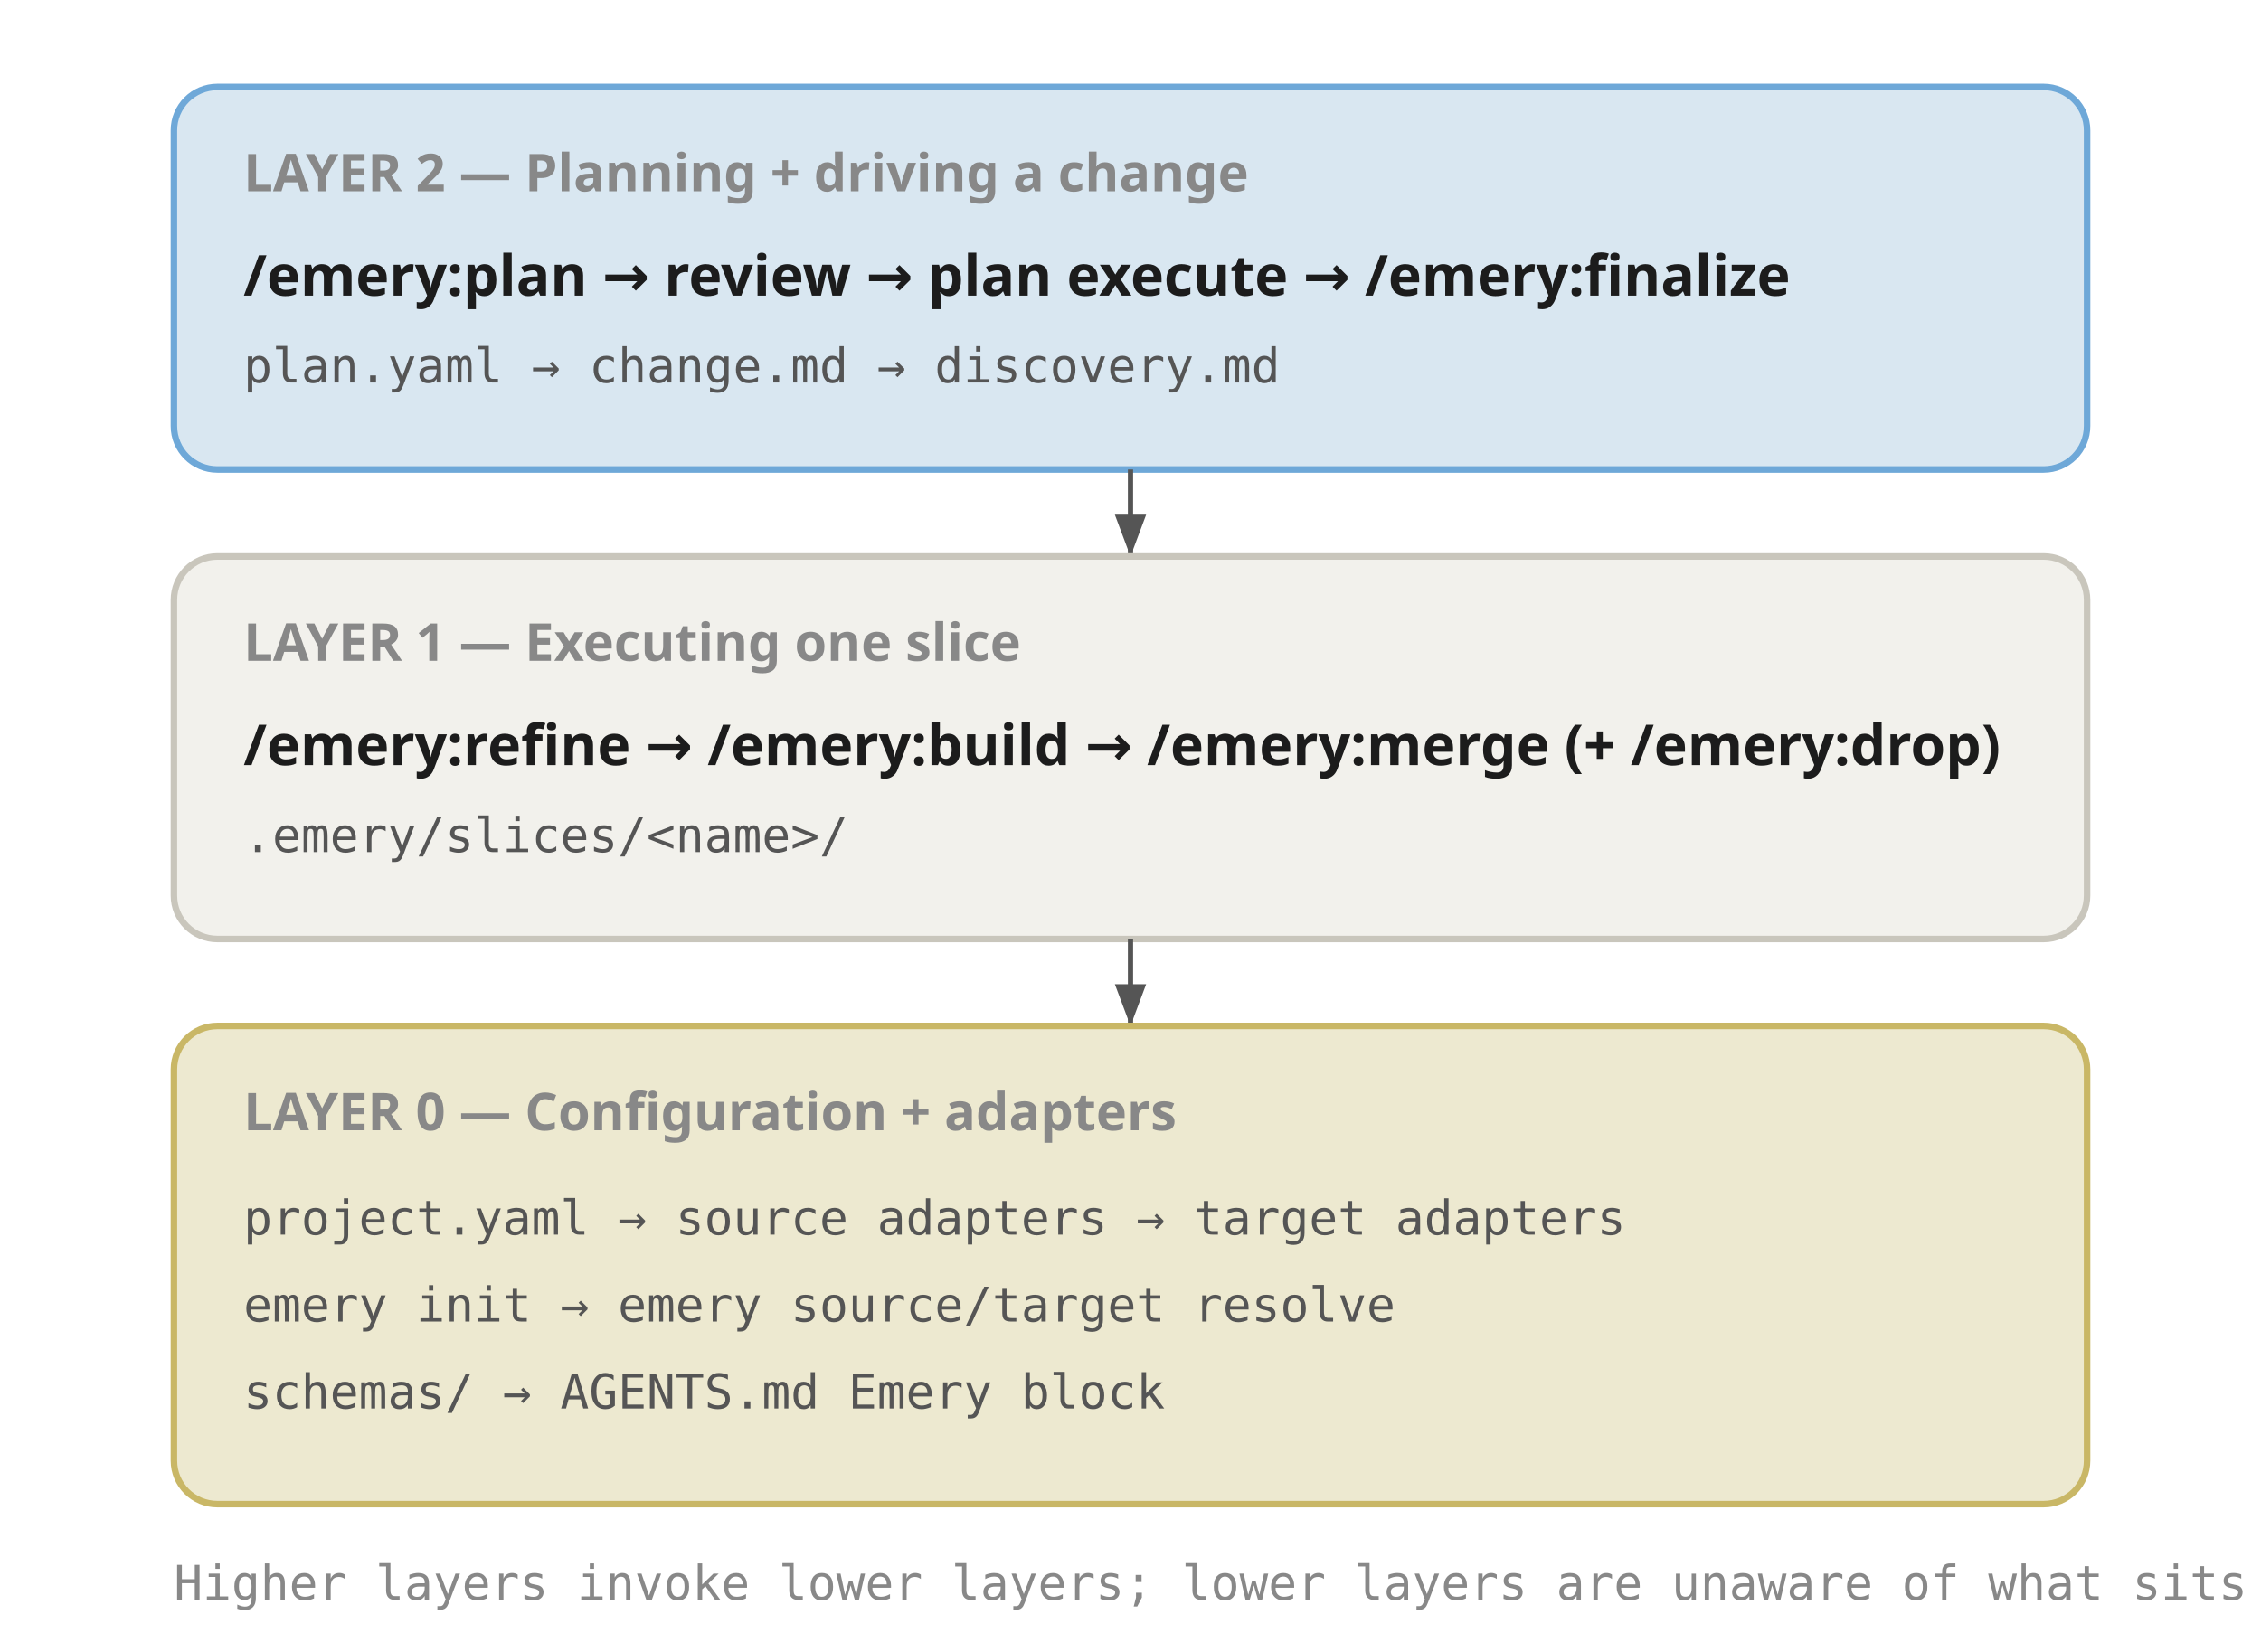
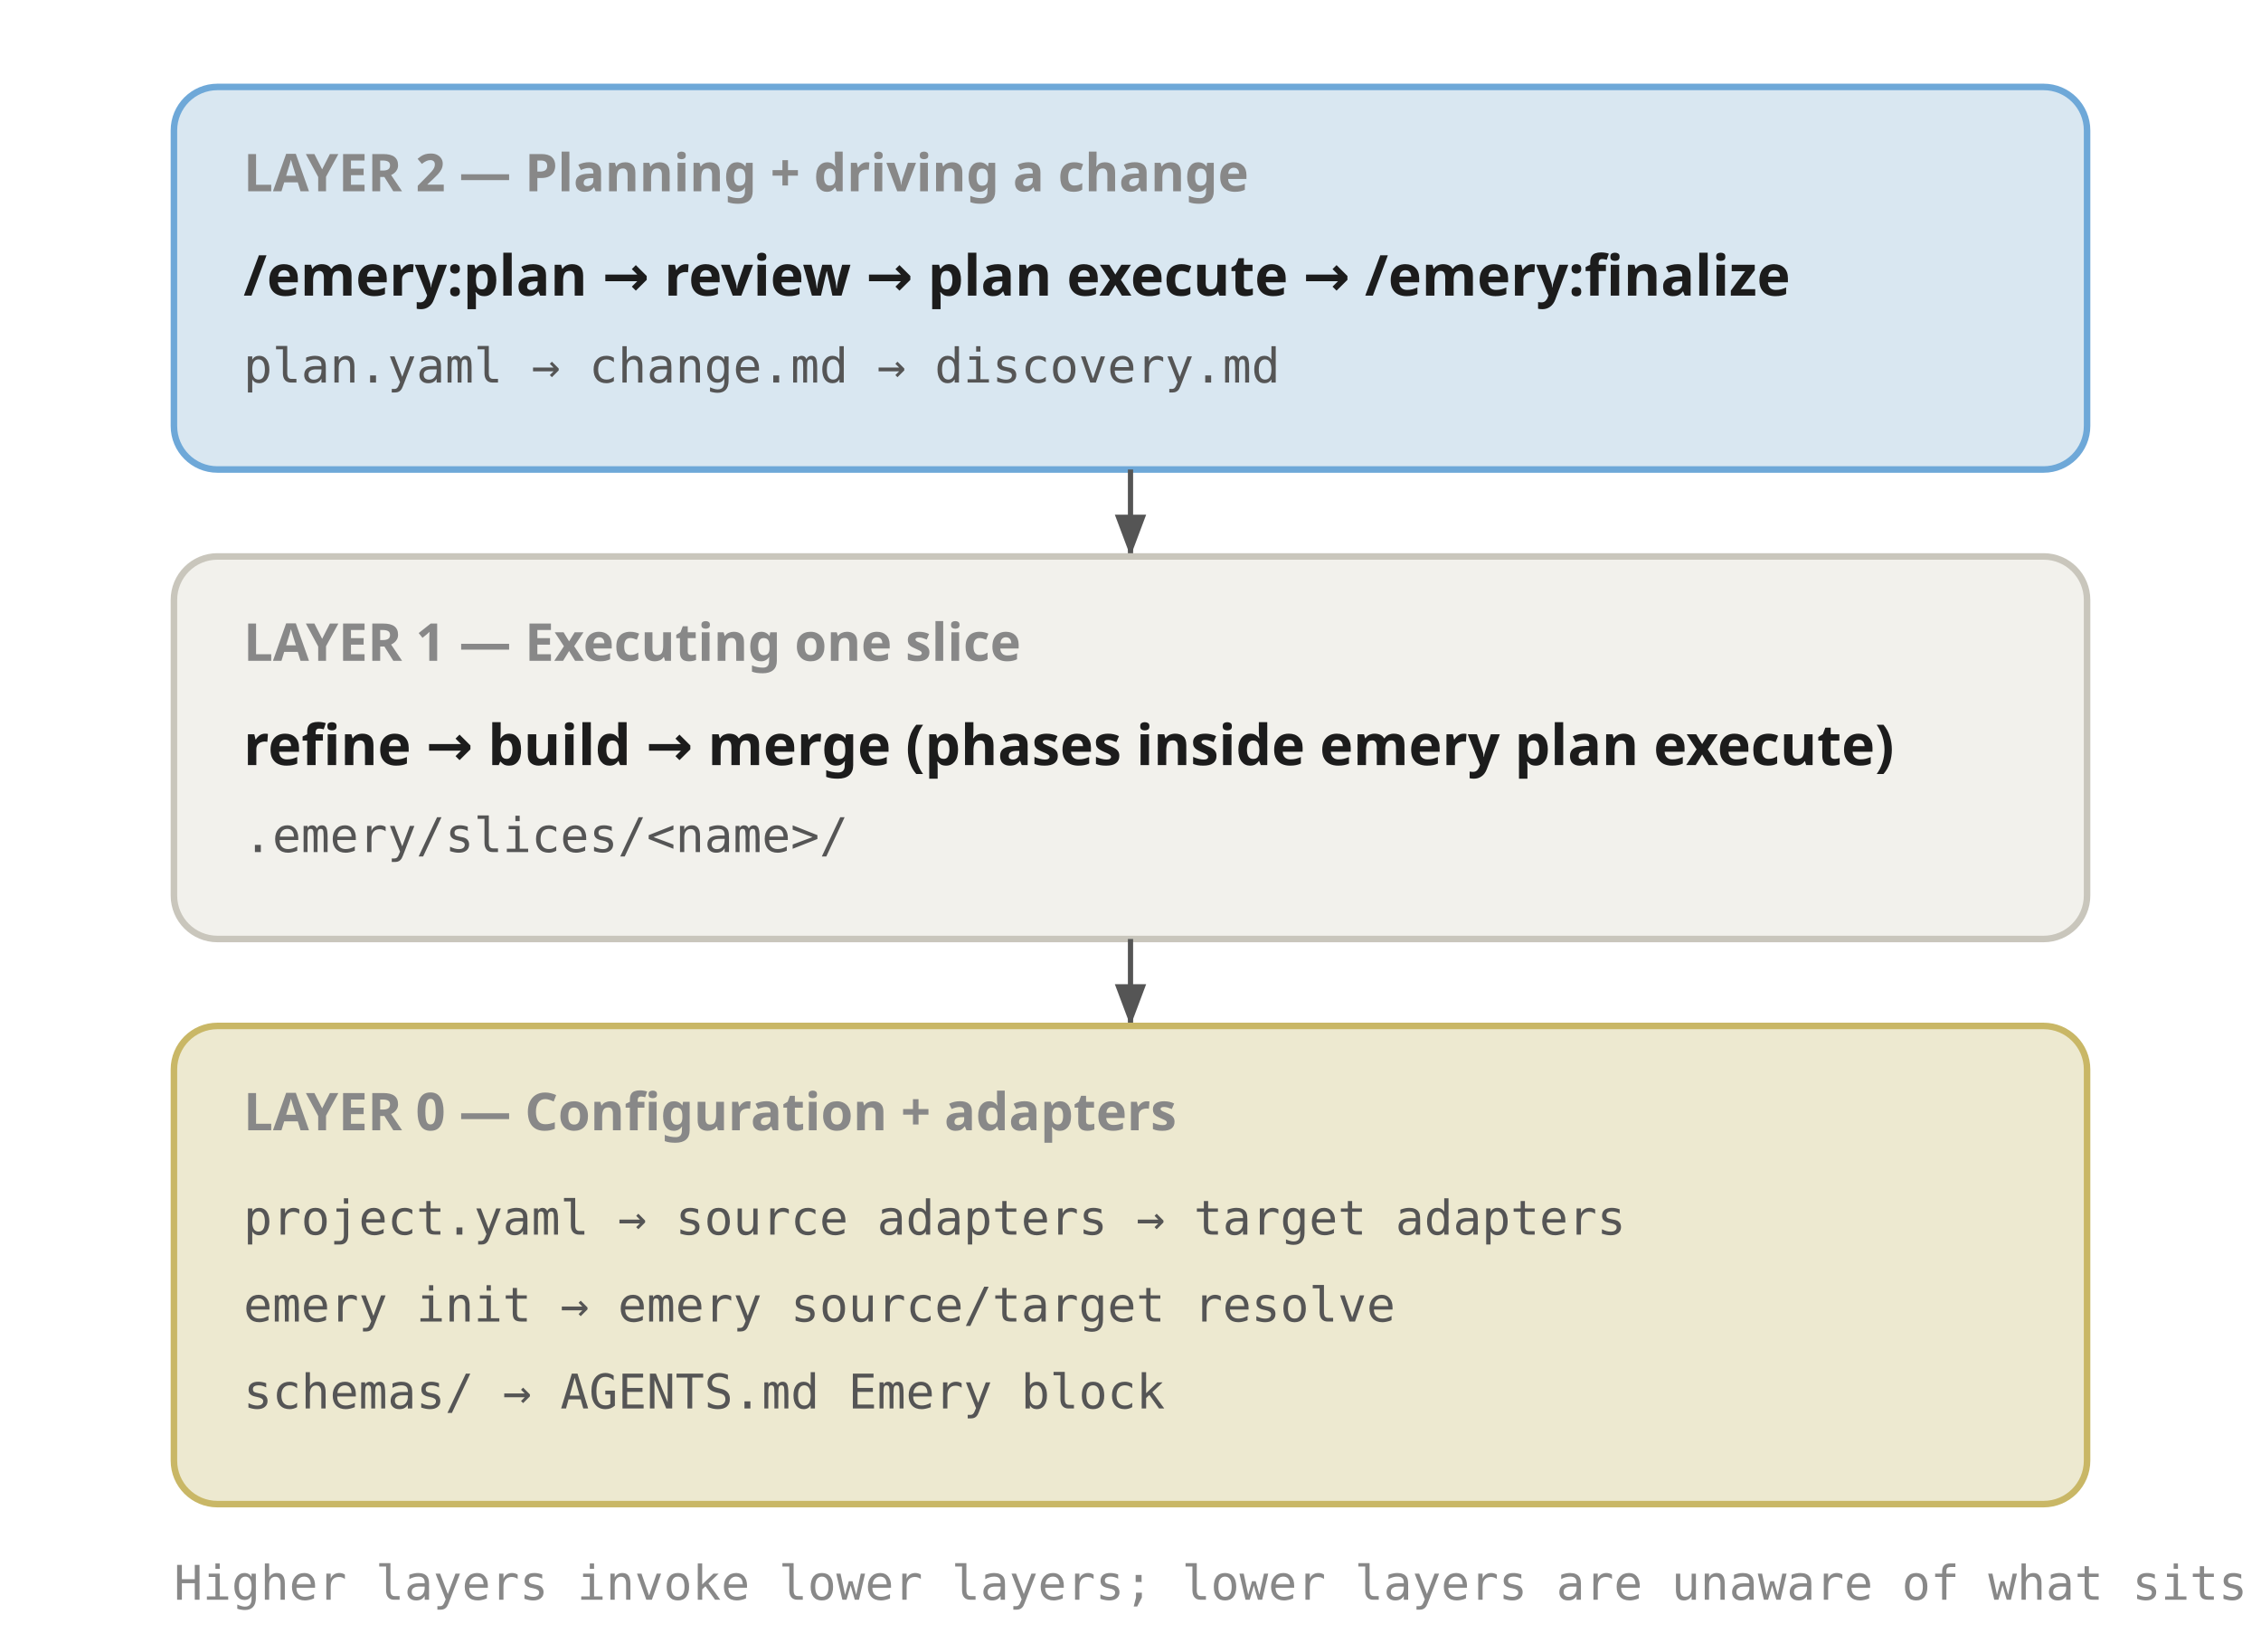
<svg xmlns="http://www.w3.org/2000/svg" viewBox="0 0 520 380" role="img" aria-label="Emery three-layer stack from configuration through slice execution to change planning">
  <defs>
    <marker id="arr" markerWidth="10" markerHeight="10" refX="8" refY="3" orient="auto">
      <path d="M0,0 L0,6 L8,3 z" fill="#555" />
    </marker>
  </defs>
  <rect x="40" y="20" width="440" height="88" rx="10" fill="#d9e7f1" stroke="#6ea8d8" stroke-width="1.5" />
  <text x="56" y="44" font-family="ui-sans-serif, system-ui, sans-serif" font-size="12" font-weight="600" fill="#888">LAYER 2 — Planning + driving a change</text>
  <text x="56" y="68" font-family="ui-sans-serif, system-ui, sans-serif" font-size="13" font-weight="600" fill="#1c1c1c">/emery:plan → review → plan execute → /emery:finalize</text>
  <text x="56" y="88" font-family="ui-monospace, monospace" font-size="11" fill="#555">plan.yaml → change.md → discovery.md</text>
  <path d="M260 108 L260 128" stroke="#555" stroke-width="1.2" fill="none" marker-end="url(#arr)" />
  <rect x="40" y="128" width="440" height="88" rx="10" fill="#f2f1ec" stroke="#c9c6bc" stroke-width="1.5" />
  <text x="56" y="152" font-family="ui-sans-serif, system-ui, sans-serif" font-size="12" font-weight="600" fill="#888">LAYER 1 — Executing one slice</text>
-   <text x="56" y="176" font-family="ui-sans-serif, system-ui, sans-serif" font-size="13" font-weight="600" fill="#1c1c1c">/emery:refine → /emery:build → /emery:merge (+ /emery:drop)</text>
+   <text x="56" y="176" font-family="ui-sans-serif, system-ui, sans-serif" font-size="13" font-weight="600" fill="#1c1c1c">refine → build → merge (phases inside emery plan execute)</text>
  <text x="56" y="196" font-family="ui-monospace, monospace" font-size="11" fill="#555">.emery/slices/&lt;name&gt;/</text>
  <path d="M260 216 L260 236" stroke="#555" stroke-width="1.2" fill="none" marker-end="url(#arr)" />
  <rect x="40" y="236" width="440" height="110" rx="10" fill="#ede9d0" stroke="#c9b766" stroke-width="1.5" />
  <text x="56" y="260" font-family="ui-sans-serif, system-ui, sans-serif" font-size="12" font-weight="600" fill="#888">LAYER 0 — Configuration + adapters</text>
  <text x="56" y="284" font-family="ui-monospace, monospace" font-size="11" fill="#555">project.yaml → source adapters → target adapters</text>
  <text x="56" y="304" font-family="ui-monospace, monospace" font-size="11" fill="#555">emery init → emery source/target resolve</text>
  <text x="56" y="324" font-family="ui-monospace, monospace" font-size="11" fill="#555">schemas/ → AGENTS.md Emery block</text>
  <text x="40" y="368" font-family="ui-monospace, monospace" font-size="11" fill="#888">Higher layers invoke lower layers; lower layers are unaware of what sits above.</text>
</svg>
